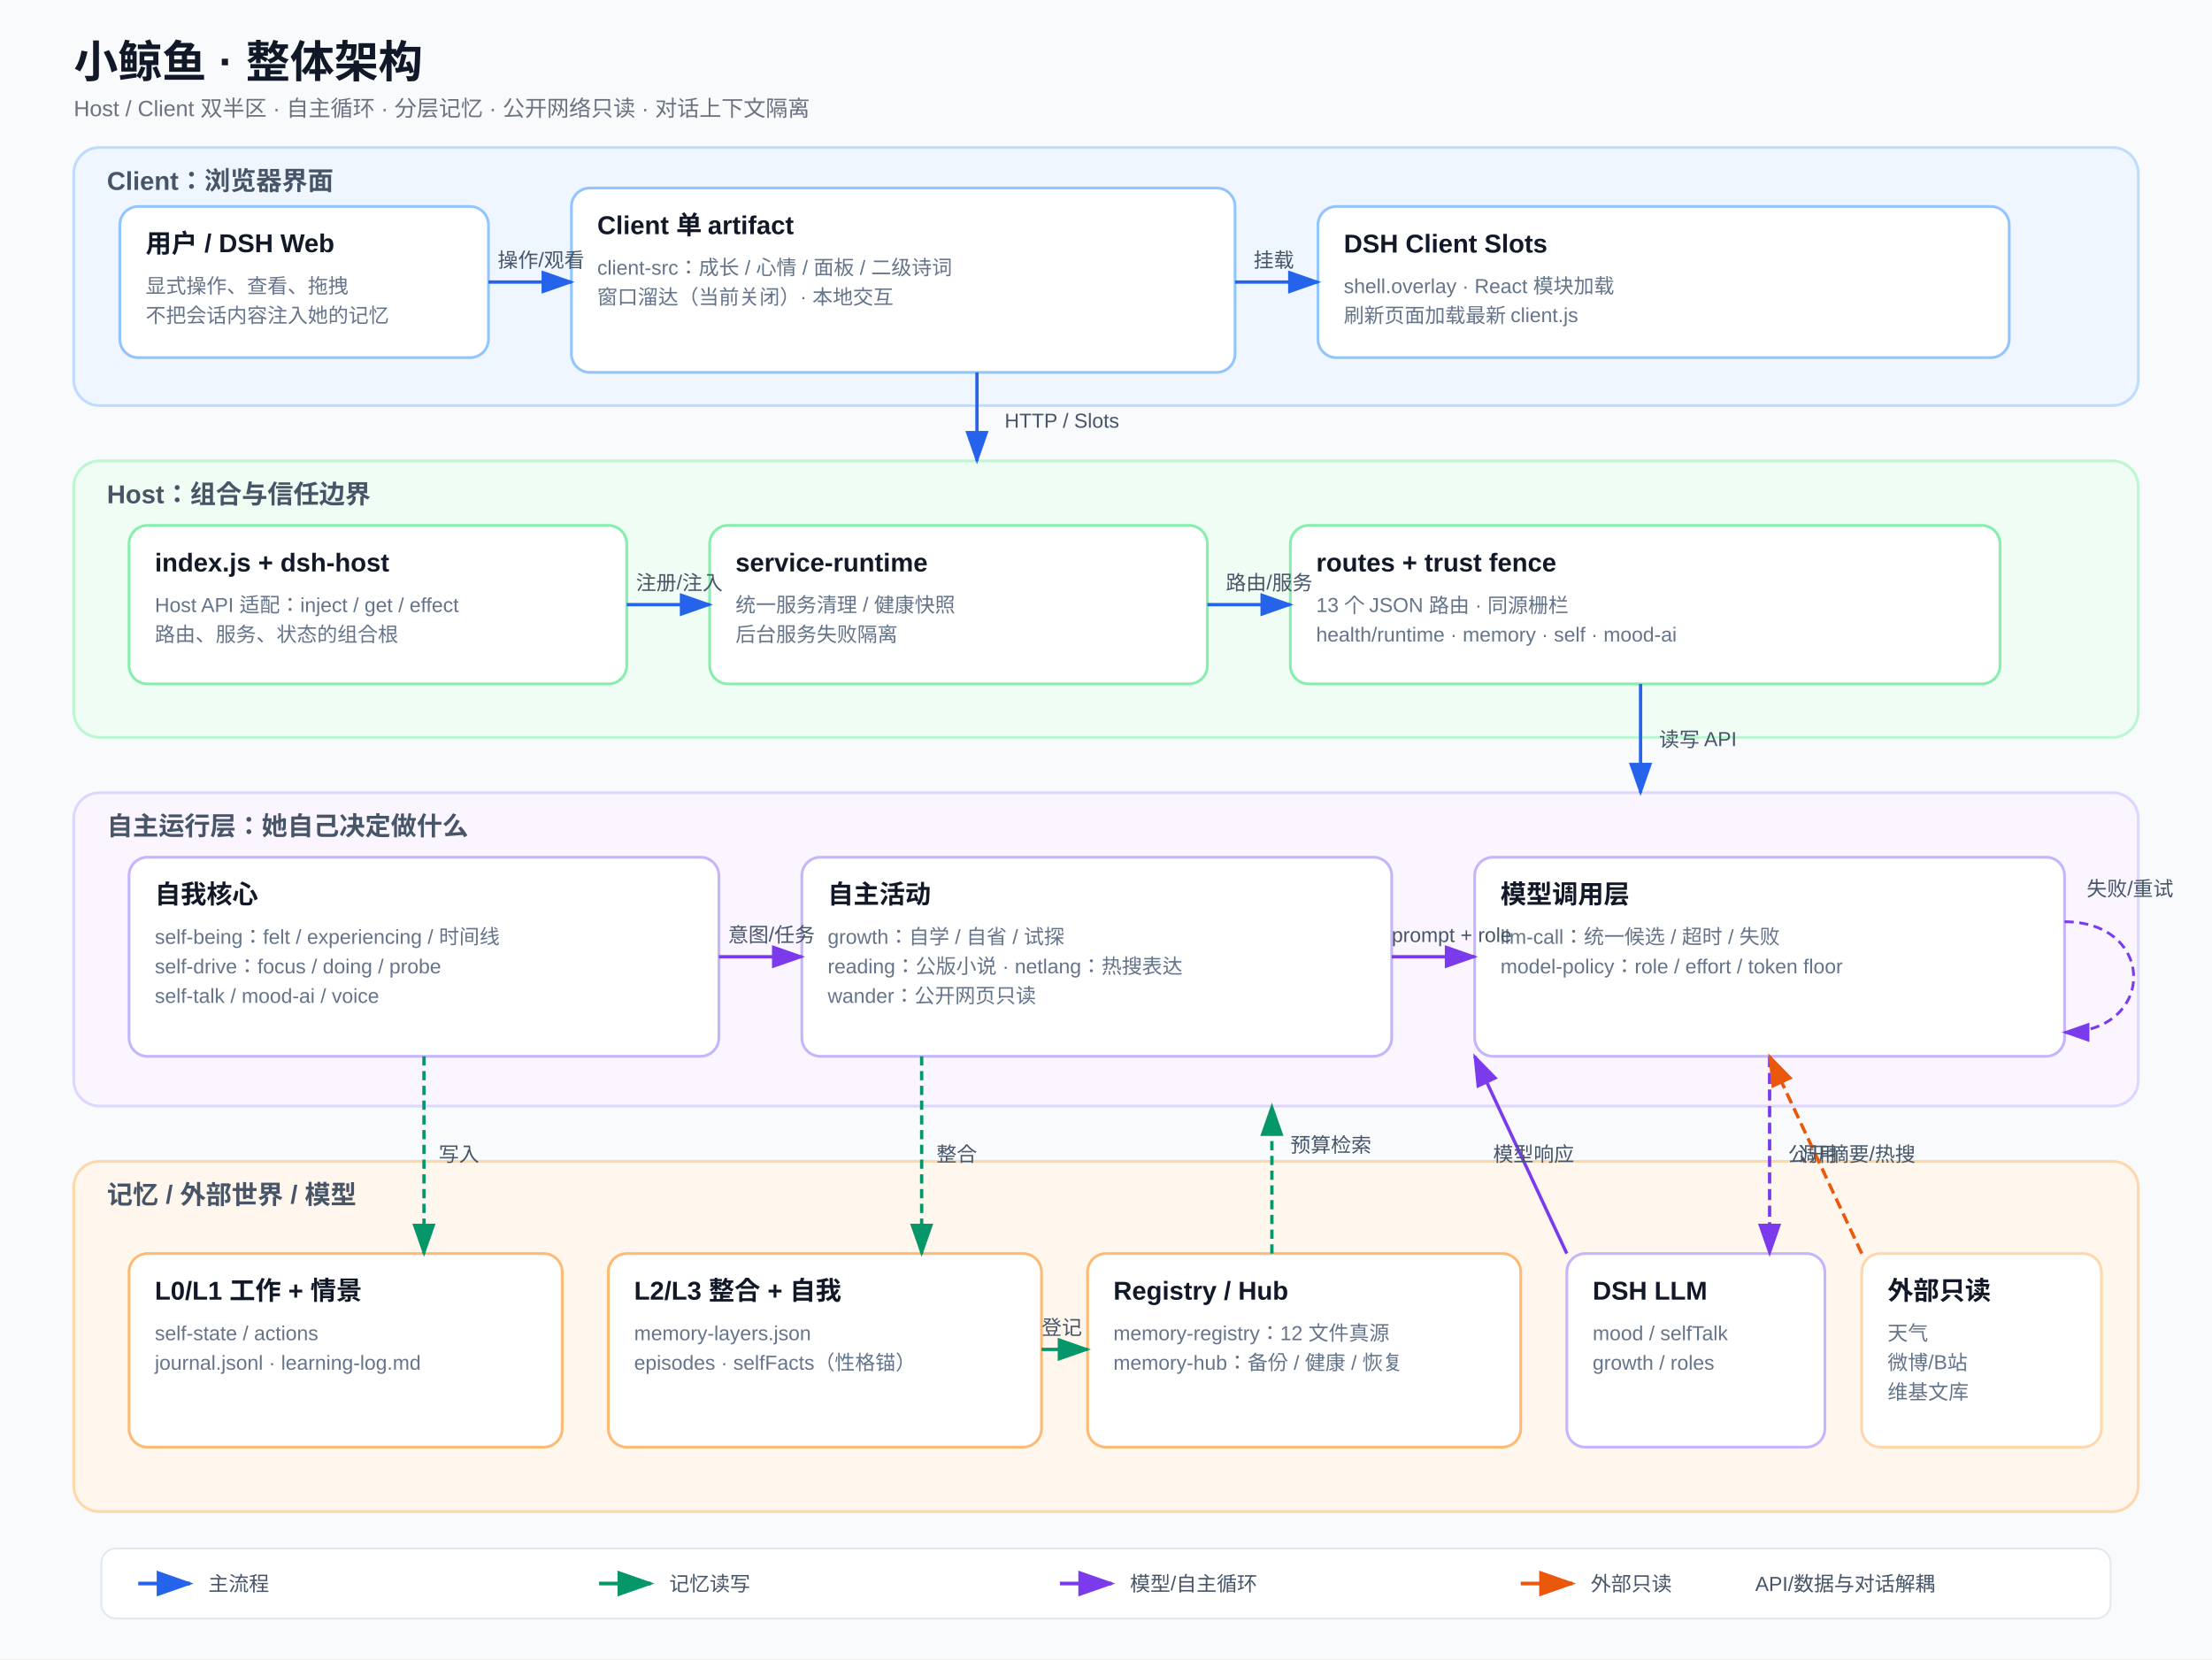
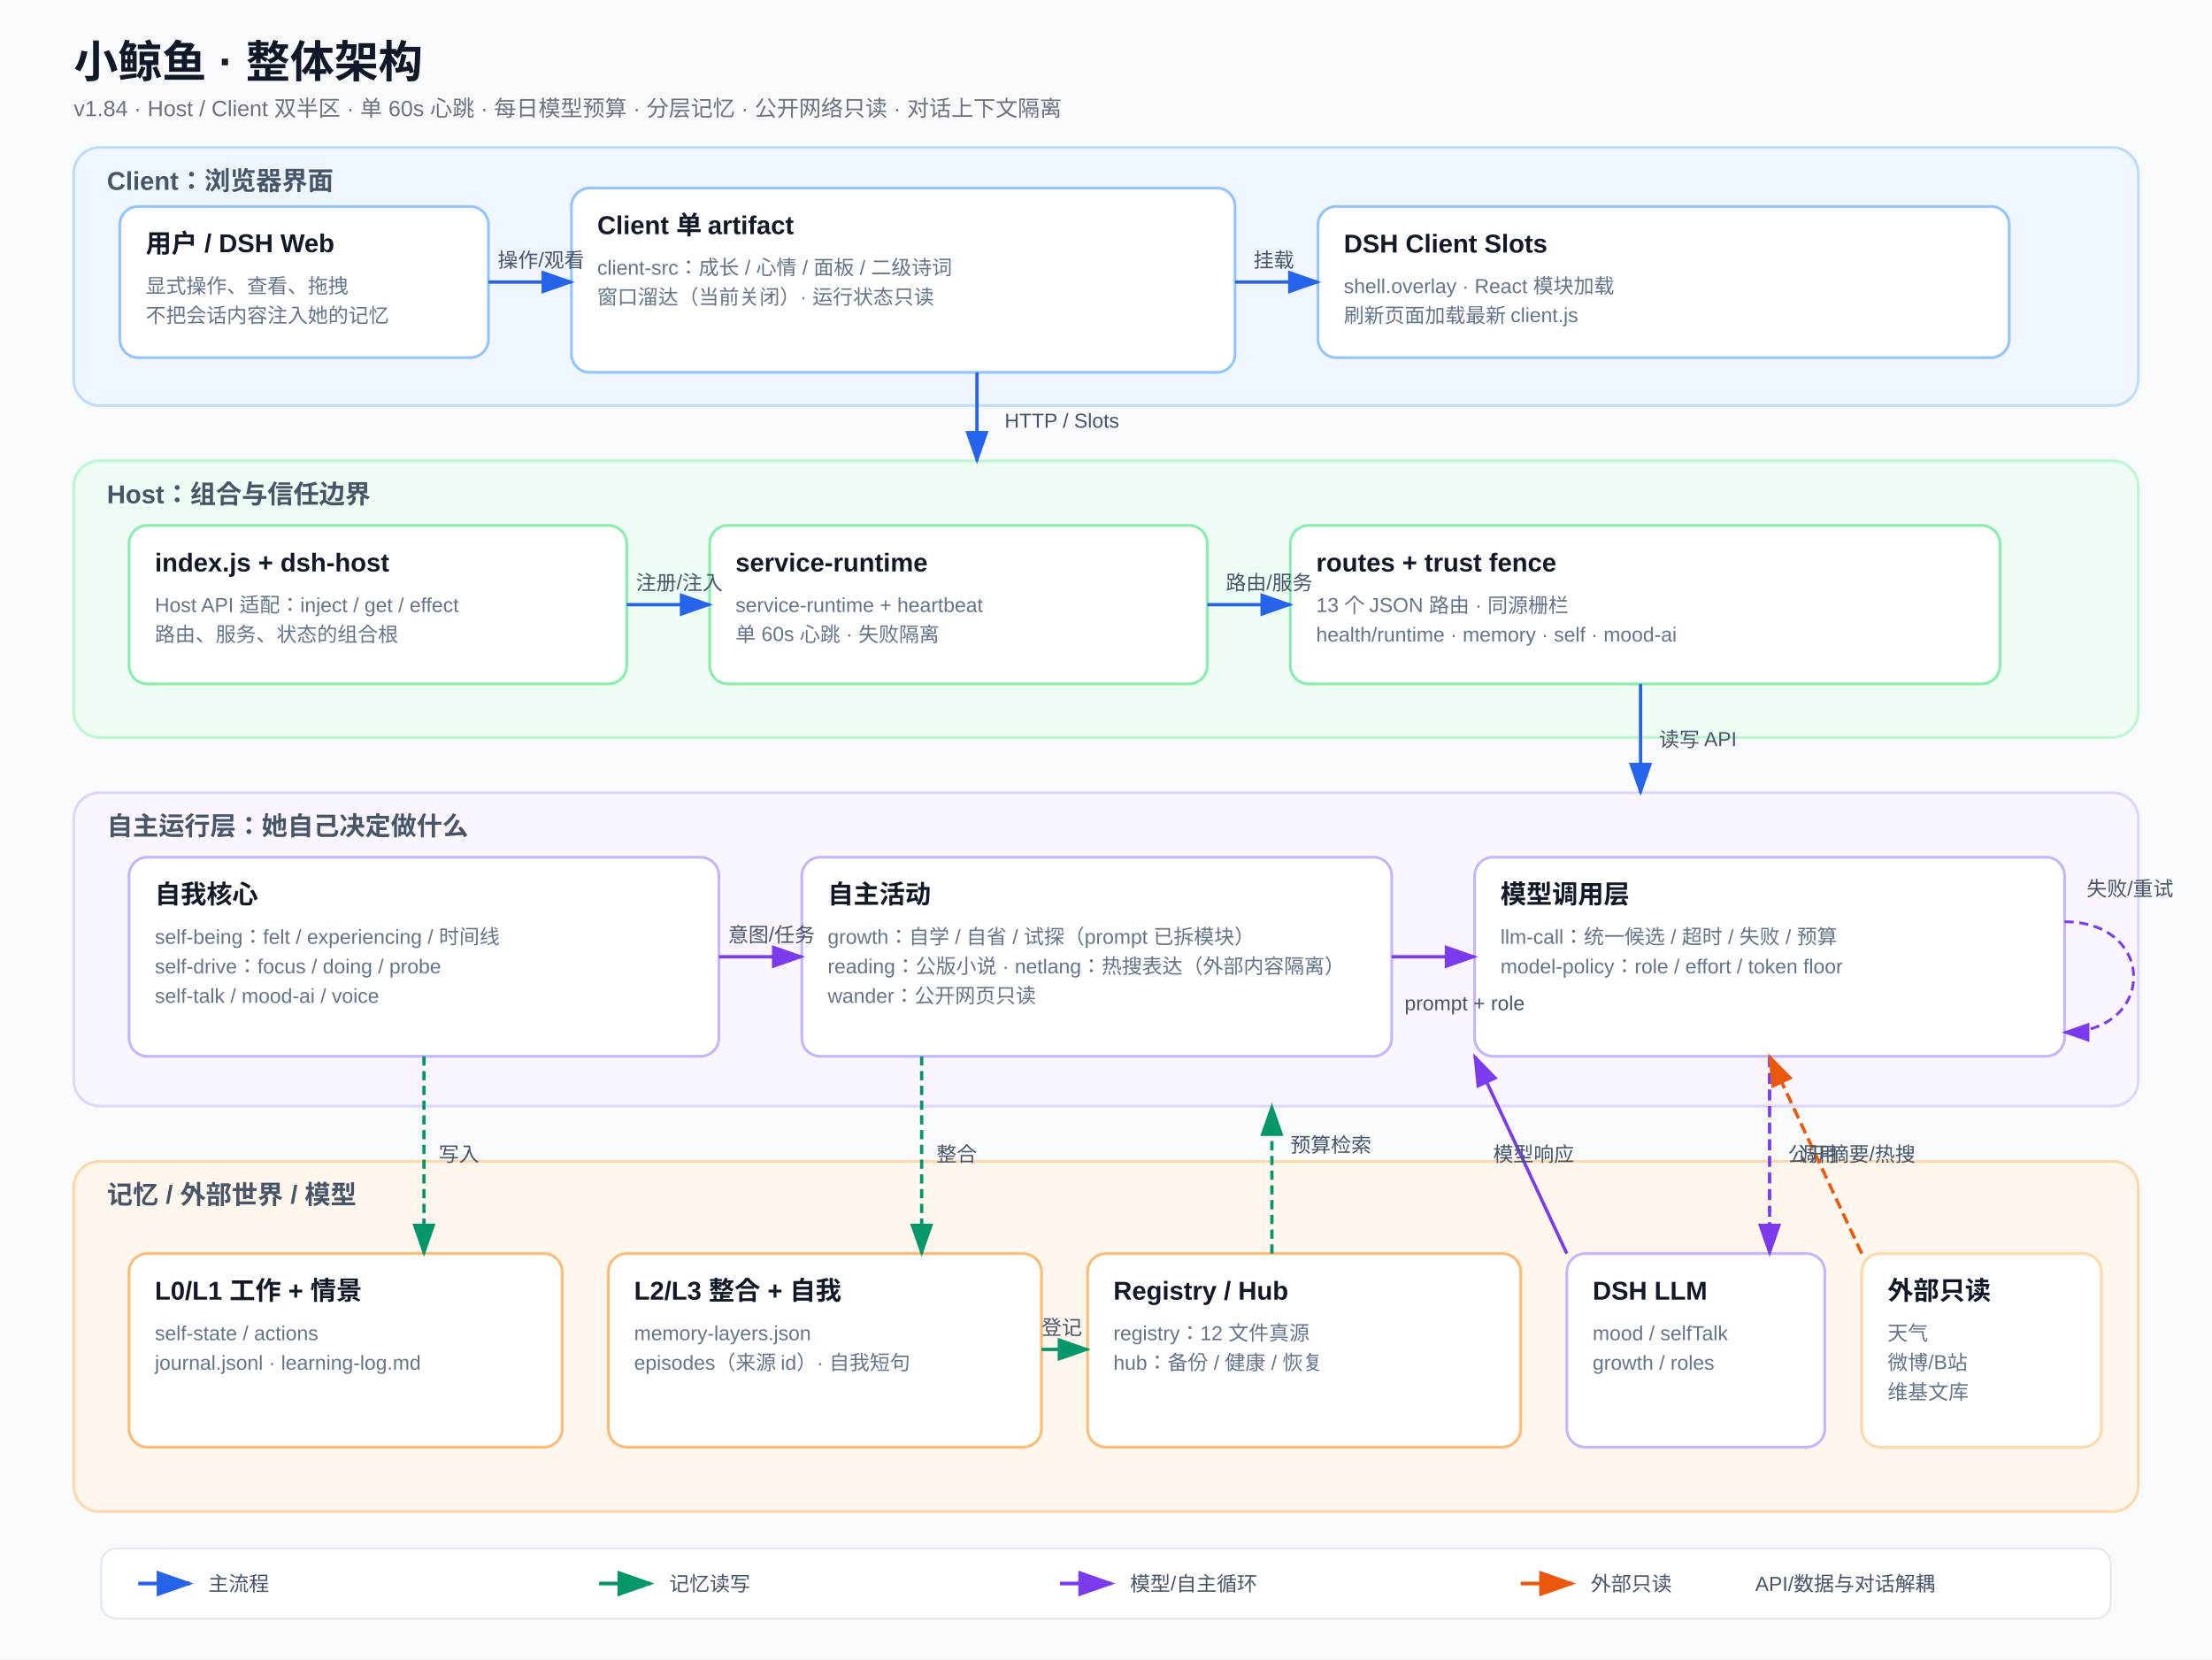
<svg xmlns="http://www.w3.org/2000/svg" viewBox="0 0 1200 900" width="1200" height="900">
  <style>text{font-family:"PingFang SC","Microsoft YaHei","Helvetica Neue",Arial,sans-serif;fill:#111827} .title{font-size:24px;font-weight:700} .subtitle{font-size:12px;fill:#6b7280} .layer-title{font-size:14px;font-weight:700;fill:#475569} .node-title{font-size:14px;font-weight:700} .node-sub{font-size:11px;fill:#64748b} .edge-label{font-size:11px;fill:#475569} .note{font-size:11px;fill:#475569}</style>
  <defs>
    <marker id="arrow-blue" markerWidth="10" markerHeight="7" refX="9" refY="3.5" orient="auto">
      <polygon points="0 0,10 3.5,0 7" fill="#2563eb" />
    </marker>
    <marker id="arrow-green" markerWidth="10" markerHeight="7" refX="9" refY="3.5" orient="auto">
      <polygon points="0 0,10 3.5,0 7" fill="#059669" />
    </marker>
    <marker id="arrow-purple" markerWidth="10" markerHeight="7" refX="9" refY="3.5" orient="auto">
      <polygon points="0 0,10 3.5,0 7" fill="#7c3aed" />
    </marker>
    <marker id="arrow-orange" markerWidth="10" markerHeight="7" refX="9" refY="3.5" orient="auto">
      <polygon points="0 0,10 3.5,0 7" fill="#ea580c" />
    </marker>
    <marker id="arrow-gray" markerWidth="10" markerHeight="7" refX="9" refY="3.5" orient="auto">
      <polygon points="0 0,10 3.5,0 7" fill="#64748b" />
    </marker>
  </defs>
  <rect width="1200" height="900" fill="#f8fafc" />
  <text x="40" y="42" class="title">小鲸鱼 · 整体架构</text>
-   <text x="40" y="63" class="subtitle">Host / Client 双半区 · 自主循环 · 分层记忆 · 公开网络只读 · 对话上下文隔离</text>
+   <text x="40" y="63" class="subtitle">v1.84 · Host / Client 双半区 · 单 60s 心跳 · 每日模型预算 · 分层记忆 · 公开网络只读 · 对话上下文隔离</text>
  <rect x="40" y="80" width="1120" height="140" rx="14" fill="#eff6ff" data-graph-role="container" stroke="#bfdbfe" stroke-width="1.5" />
  <text x="58" y="103" class="layer-title">Client：浏览器界面</text>
  <rect x="40" y="250" width="1120" height="150" rx="14" fill="#f0fdf4" data-graph-role="container" stroke="#bbf7d0" stroke-width="1.5" />
  <text x="58" y="273" class="layer-title">Host：组合与信任边界</text>
  <rect x="40" y="430" width="1120" height="170" rx="14" fill="#faf5ff" data-graph-role="container" stroke="#ddd6fe" stroke-width="1.5" />
  <text x="58" y="453" class="layer-title">自主运行层：她自己决定做什么</text>
  <rect x="40" y="630" width="1120" height="190" rx="14" fill="#fff7ed" data-graph-role="container" stroke="#fed7aa" stroke-width="1.5" />
  <text x="58" y="653" class="layer-title">记忆 / 外部世界 / 模型</text>
  <rect x="65" y="112" width="200" height="82" rx="10" fill="#ffffff" stroke="#93c5fd" stroke-width="1.5" />
  <text x="79" y="137" class="node-title">用户 / DSH Web</text>
  <text x="79" y="159" class="node-sub">显式操作、查看、拖拽</text>
  <text x="79" y="175" class="node-sub">不把会话内容注入她的记忆</text>
  <rect x="310" y="102" width="360" height="100" rx="10" fill="#ffffff" stroke="#93c5fd" stroke-width="1.5" />
  <text x="324" y="127" class="node-title">Client 单 artifact</text>
  <text x="324" y="149" class="node-sub">client-src：成长 / 心情 / 面板 / 二级诗词</text>
-   <text x="324" y="165" class="node-sub">窗口溜达（当前关闭）· 本地交互</text>
+   <text x="324" y="165" class="node-sub">窗口溜达（当前关闭）· 运行状态只读</text>
  <rect x="715" y="112" width="375" height="82" rx="10" fill="#ffffff" stroke="#93c5fd" stroke-width="1.5" />
  <text x="729" y="137" class="node-title">DSH Client Slots</text>
  <text x="729" y="159" class="node-sub">shell.overlay · React 模块加载</text>
  <text x="729" y="175" class="node-sub">刷新页面加载最新 client.js</text>
  <rect x="70" y="285" width="270" height="86" rx="10" fill="#ffffff" stroke="#86efac" stroke-width="1.5" />
  <text x="84" y="310" class="node-title">index.js + dsh-host</text>
  <text x="84" y="332" class="node-sub">Host API 适配：inject / get / effect</text>
  <text x="84" y="348" class="node-sub">路由、服务、状态的组合根</text>
  <rect x="385" y="285" width="270" height="86" rx="10" fill="#ffffff" stroke="#86efac" stroke-width="1.5" />
  <text x="399" y="310" class="node-title">service-runtime</text>
-   <text x="399" y="332" class="node-sub">统一服务清理 / 健康快照</text>
-   <text x="399" y="348" class="node-sub">后台服务失败隔离</text>
+   <text x="399" y="332" class="node-sub">service-runtime + heartbeat</text>
+   <text x="399" y="348" class="node-sub">单 60s 心跳 · 失败隔离</text>
  <rect x="700" y="285" width="385" height="86" rx="10" fill="#ffffff" stroke="#86efac" stroke-width="1.5" />
  <text x="714" y="310" class="node-title">routes + trust fence</text>
  <text x="714" y="332" class="node-sub">13 个 JSON 路由 · 同源栅栏</text>
  <text x="714" y="348" class="node-sub">health/runtime · memory · self · mood-ai</text>
  <rect x="70" y="465" width="320" height="108" rx="10" fill="#ffffff" stroke="#c4b5fd" stroke-width="1.5" />
  <text x="84" y="490" class="node-title">自我核心</text>
  <text x="84" y="512" class="node-sub">self-being：felt / experiencing / 时间线</text>
  <text x="84" y="528" class="node-sub">self-drive：focus / doing / probe</text>
  <text x="84" y="544" class="node-sub">self-talk / mood-ai / voice</text>
  <rect x="435" y="465" width="320" height="108" rx="10" fill="#ffffff" stroke="#c4b5fd" stroke-width="1.5" />
  <text x="449" y="490" class="node-title">自主活动</text>
-   <text x="449" y="512" class="node-sub">growth：自学 / 自省 / 试探</text>
-   <text x="449" y="528" class="node-sub">reading：公版小说 · netlang：热搜表达</text>
+   <text x="449" y="512" class="node-sub">growth：自学 / 自省 / 试探（prompt 已拆模块）</text>
+   <text x="449" y="528" class="node-sub">reading：公版小说 · netlang：热搜表达（外部内容隔离）</text>
  <text x="449" y="544" class="node-sub">wander：公开网页只读</text>
  <rect x="800" y="465" width="320" height="108" rx="10" fill="#ffffff" stroke="#c4b5fd" stroke-width="1.5" />
  <text x="814" y="490" class="node-title">模型调用层</text>
-   <text x="814" y="512" class="node-sub">llm-call：统一候选 / 超时 / 失败</text>
+   <text x="814" y="512" class="node-sub">llm-call：统一候选 / 超时 / 失败 / 预算</text>
  <text x="814" y="528" class="node-sub">model-policy：role / effort / token floor</text>
  <rect x="70" y="680" width="235" height="105" rx="10" fill="#ffffff" stroke="#fdba74" stroke-width="1.5" />
  <text x="84" y="705" class="node-title">L0/L1 工作 + 情景</text>
  <text x="84" y="727" class="node-sub">self-state / actions</text>
  <text x="84" y="743" class="node-sub">journal.jsonl · learning-log.md</text>
  <rect x="330" y="680" width="235" height="105" rx="10" fill="#ffffff" stroke="#fdba74" stroke-width="1.5" />
  <text x="344" y="705" class="node-title">L2/L3 整合 + 自我</text>
  <text x="344" y="727" class="node-sub">memory-layers.json</text>
-   <text x="344" y="743" class="node-sub">episodes · selfFacts（性格锚）</text>
+   <text x="344" y="743" class="node-sub">episodes（来源 id）· 自我短句</text>
  <rect x="590" y="680" width="235" height="105" rx="10" fill="#ffffff" stroke="#fdba74" stroke-width="1.5" />
  <text x="604" y="705" class="node-title">Registry / Hub</text>
-   <text x="604" y="727" class="node-sub">memory-registry：12 文件真源</text>
-   <text x="604" y="743" class="node-sub">memory-hub：备份 / 健康 / 恢复</text>
+   <text x="604" y="727" class="node-sub">registry：12 文件真源</text>
+   <text x="604" y="743" class="node-sub">hub：备份 / 健康 / 恢复</text>
  <rect x="850" y="680" width="140" height="105" rx="10" fill="#ffffff" stroke="#c4b5fd" stroke-width="1.5" />
  <text x="864" y="705" class="node-title">DSH LLM</text>
  <text x="864" y="727" class="node-sub">mood / selfTalk</text>
  <text x="864" y="743" class="node-sub">growth / roles</text>
  <rect x="1010" y="680" width="130" height="105" rx="10" fill="#ffffff" stroke="#fed7aa" stroke-width="1.5" />
  <text x="1024" y="705" class="node-title">外部只读</text>
  <text x="1024" y="727" class="node-sub">天气</text>
  <text x="1024" y="743" class="node-sub">微博/B站</text>
  <text x="1024" y="759" class="node-sub">维基文库</text>
  <path d="M265,153 L310,153" fill="none" stroke="#2563eb" stroke-width="1.8" marker-end="url(#arrow-blue)" data-graph-role="edge" />
  <text x="270" y="145" class="edge-label">操作/观看</text>
  <path d="M670,153 L715,153" fill="none" stroke="#2563eb" stroke-width="1.8" marker-end="url(#arrow-blue)" data-graph-role="edge" />
  <text x="680" y="145" class="edge-label">挂载</text>
  <path d="M530,202 L530,250" fill="none" stroke="#2563eb" stroke-width="1.8" marker-end="url(#arrow-blue)" data-graph-role="edge" />
  <text x="545" y="232" class="edge-label">HTTP / Slots</text>
  <path d="M340,328 L385,328" fill="none" stroke="#2563eb" stroke-width="1.8" marker-end="url(#arrow-blue)" data-graph-role="edge" />
  <text x="345" y="320" class="edge-label">注册/注入</text>
  <path d="M655,328 L700,328" fill="none" stroke="#2563eb" stroke-width="1.8" marker-end="url(#arrow-blue)" data-graph-role="edge" />
  <text x="665" y="320" class="edge-label">路由/服务</text>
  <path d="M890,371 L890,430" fill="none" stroke="#2563eb" stroke-width="1.8" marker-end="url(#arrow-blue)" data-graph-role="edge" />
  <text x="900" y="405" class="edge-label">读写 API</text>
  <path d="M390,519 L435,519" fill="none" stroke="#7c3aed" stroke-width="1.8" marker-end="url(#arrow-purple)" data-graph-role="edge" />
  <text x="395" y="511" class="edge-label">意图/任务</text>
  <path d="M755,519 L800,519" fill="none" stroke="#7c3aed" stroke-width="1.8" marker-end="url(#arrow-purple)" data-graph-role="edge" />
-   <text x="755" y="511" class="edge-label">prompt + role</text>
+   <text x="762" y="548" class="edge-label">prompt + role</text>
  <path d="M960,573 L960,680" fill="none" stroke="#7c3aed" stroke-width="1.8" stroke-dasharray="6,3" marker-end="url(#arrow-purple)" data-graph-role="edge" />
  <text x="975" y="630" class="edge-label">调用</text>
  <path d="M230,573 L230,680" fill="none" stroke="#059669" stroke-width="1.8" stroke-dasharray="5,3" marker-end="url(#arrow-green)" data-graph-role="edge" />
  <text x="238" y="630" class="edge-label">写入</text>
  <path d="M500,573 L500,680" fill="none" stroke="#059669" stroke-width="1.8" stroke-dasharray="5,3" marker-end="url(#arrow-green)" data-graph-role="edge" />
  <text x="508" y="630" class="edge-label">整合</text>
  <path d="M690,680 L690,600" fill="none" stroke="#059669" stroke-width="1.8" stroke-dasharray="5,3" marker-end="url(#arrow-green)" data-graph-role="edge" />
  <text x="700" y="625" class="edge-label">预算检索</text>
  <path d="M565,732 L590,732" fill="none" stroke="#059669" stroke-width="1.8" marker-end="url(#arrow-green)" data-graph-role="edge" />
  <text x="565" y="724" class="edge-label">登记</text>
  <path d="M1010,680 L960,573" fill="none" stroke="#ea580c" stroke-width="1.8" stroke-dasharray="6,3" marker-end="url(#arrow-orange)" data-graph-role="edge" />
  <text x="970" y="630" class="edge-label">公开摘要/热搜</text>
  <path d="M850,680 L800,573" fill="none" stroke="#7c3aed" stroke-width="1.8" marker-end="url(#arrow-purple)" data-graph-role="edge" />
  <text x="810" y="630" class="edge-label">模型响应</text>
  <path d="M1120,500 C1170,500 1170,560 1120,560" fill="none" stroke="#7c3aed" stroke-width="1.5" stroke-dasharray="5,3" marker-end="url(#arrow-purple)" data-graph-role="edge" />
  <text x="1132" y="486" class="edge-label">失败/重试</text>
  <rect x="55" y="840" width="1090" height="38" rx="8" fill="#ffffff" stroke="#e2e8f0" data-graph-role="decoration" />
  <line data-graph-role="decoration" x1="75" y1="859" x2="103" y2="859" stroke="#2563eb" stroke-width="2" marker-end="url(#arrow-blue)" />
  <text x="113" y="863" class="note">主流程</text>
  <line data-graph-role="decoration" x1="325" y1="859" x2="353" y2="859" stroke="#059669" stroke-width="2" marker-end="url(#arrow-green)" />
  <text x="363" y="863" class="note">记忆读写</text>
  <line data-graph-role="decoration" x1="575" y1="859" x2="603" y2="859" stroke="#7c3aed" stroke-width="2" marker-end="url(#arrow-purple)" />
  <text x="613" y="863" class="note">模型/自主循环</text>
  <line data-graph-role="decoration" x1="825" y1="859" x2="853" y2="859" stroke="#ea580c" stroke-width="2" marker-end="url(#arrow-orange)" />
  <text x="863" y="863" class="note">外部只读</text>
  <text x="1050" y="863" text-anchor="end" class="note">API/数据与对话解耦</text>
</svg>
